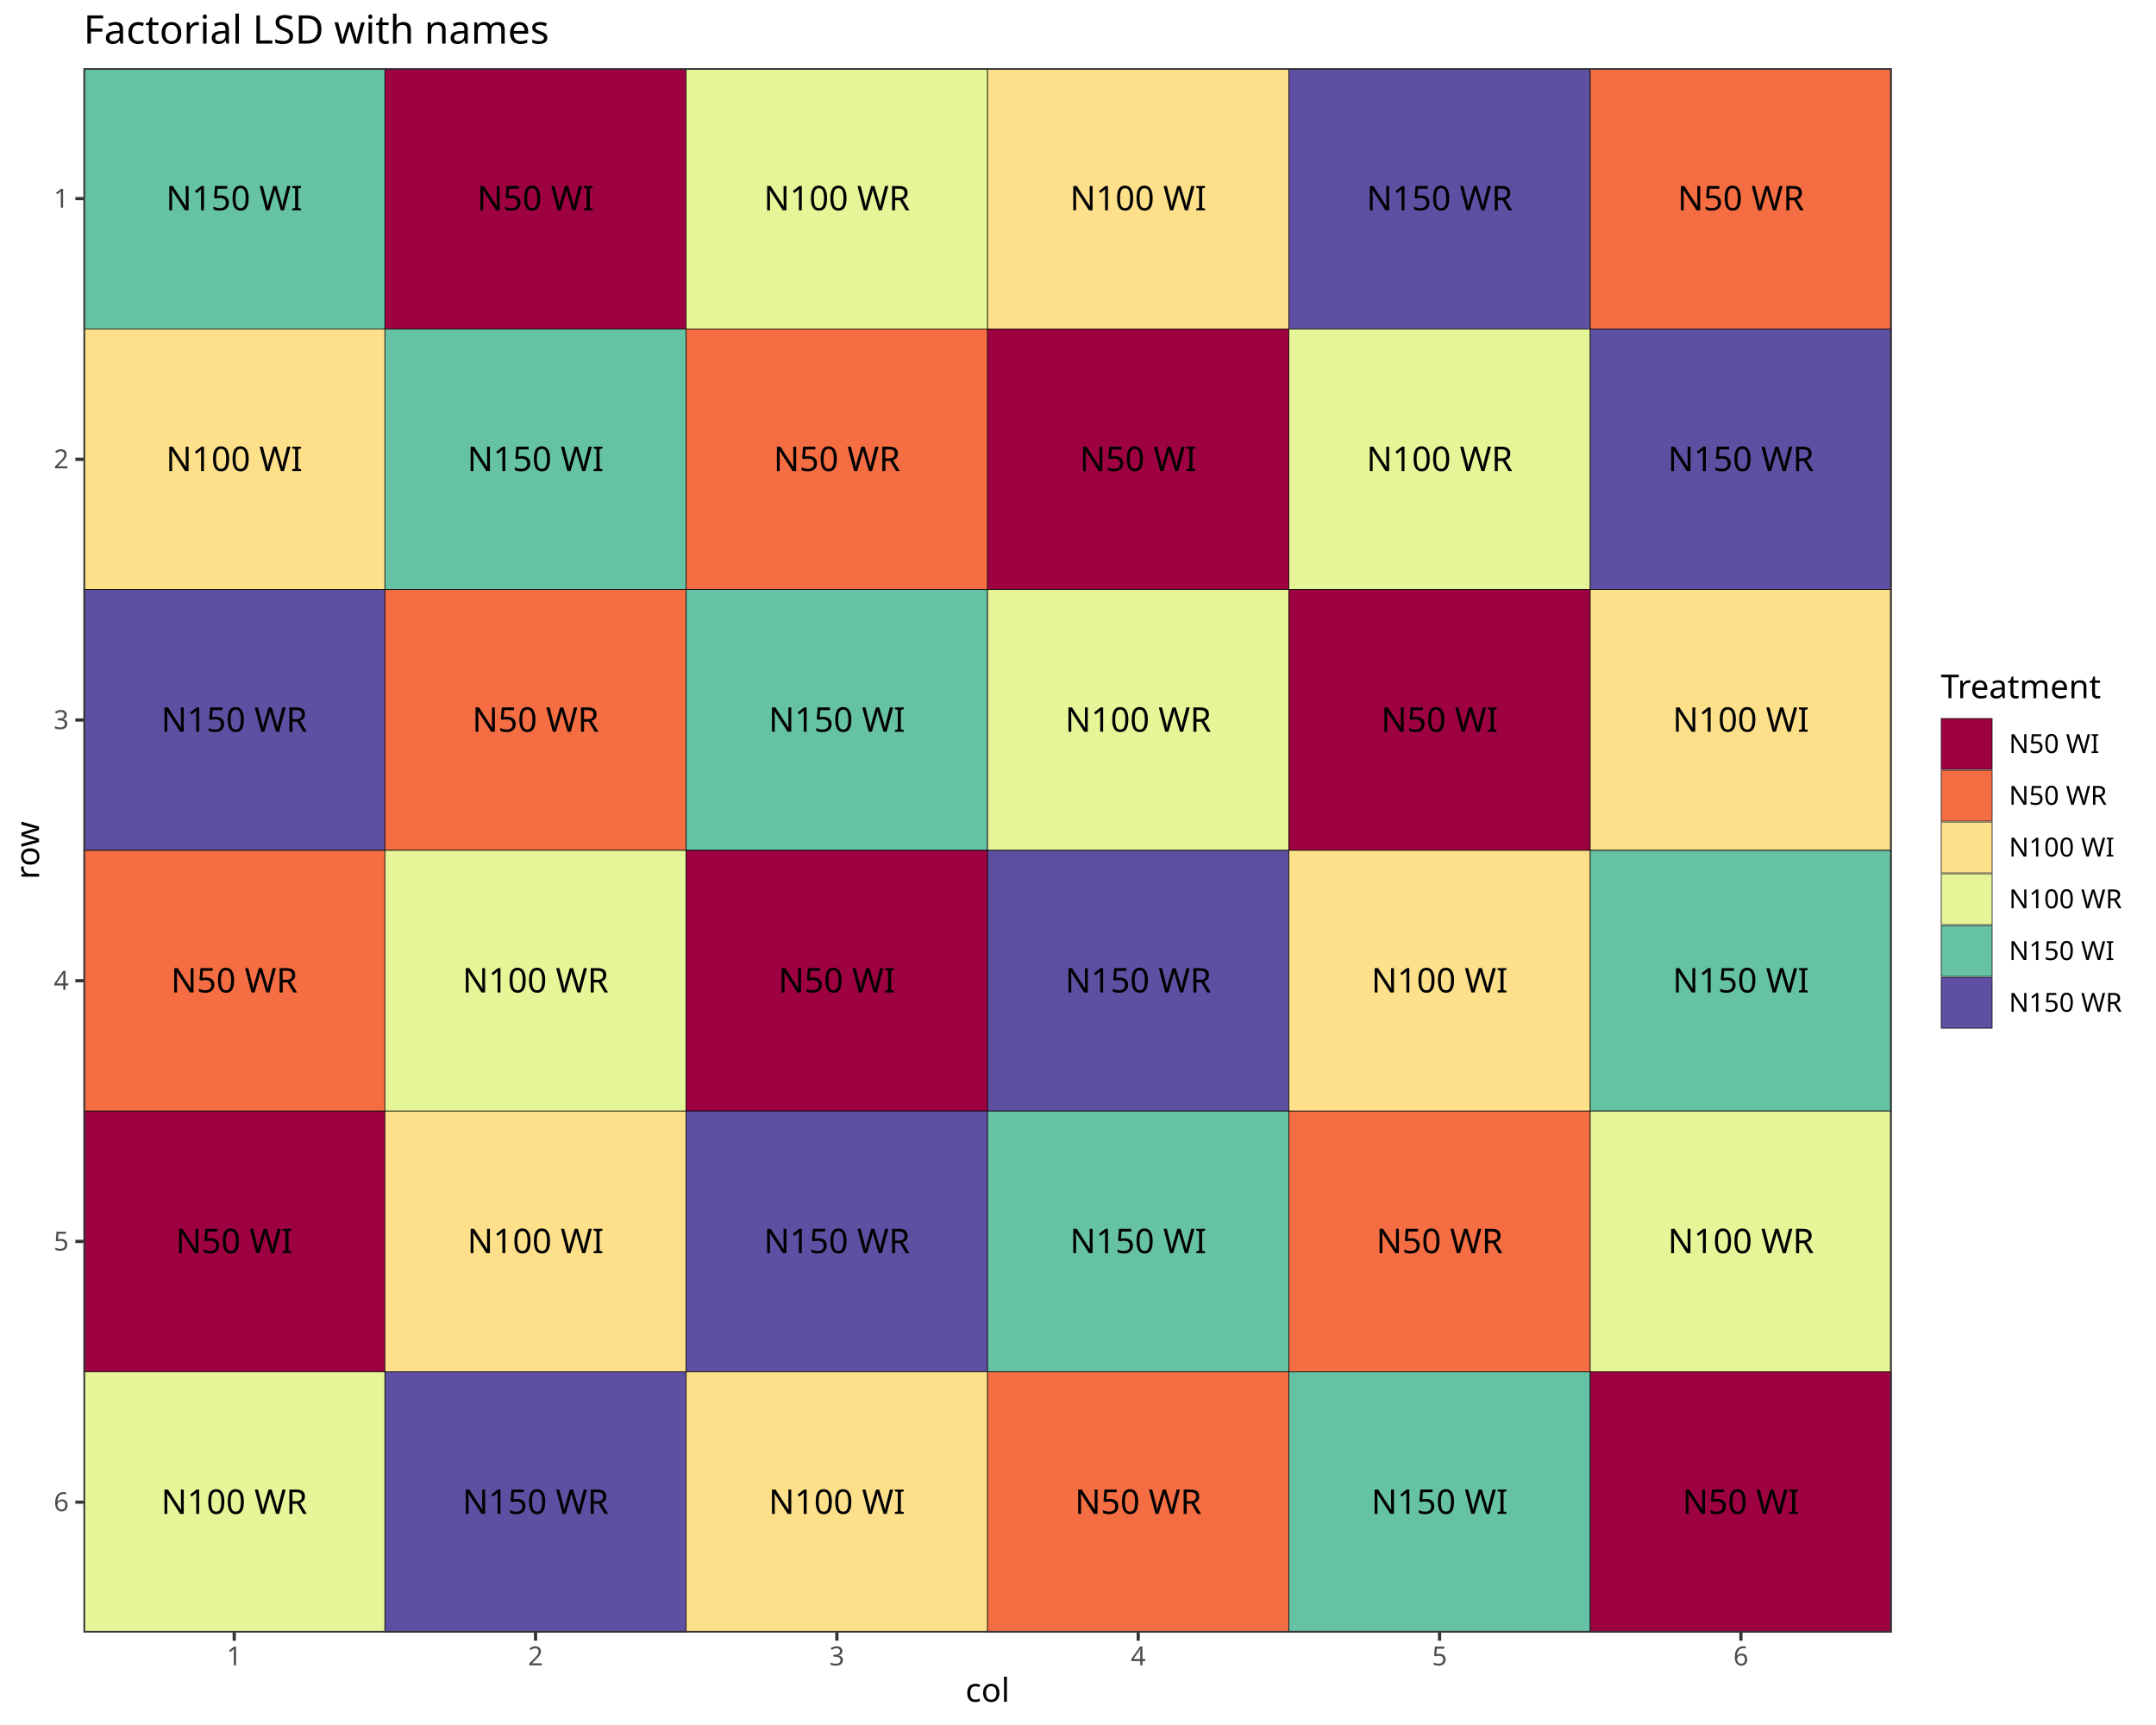
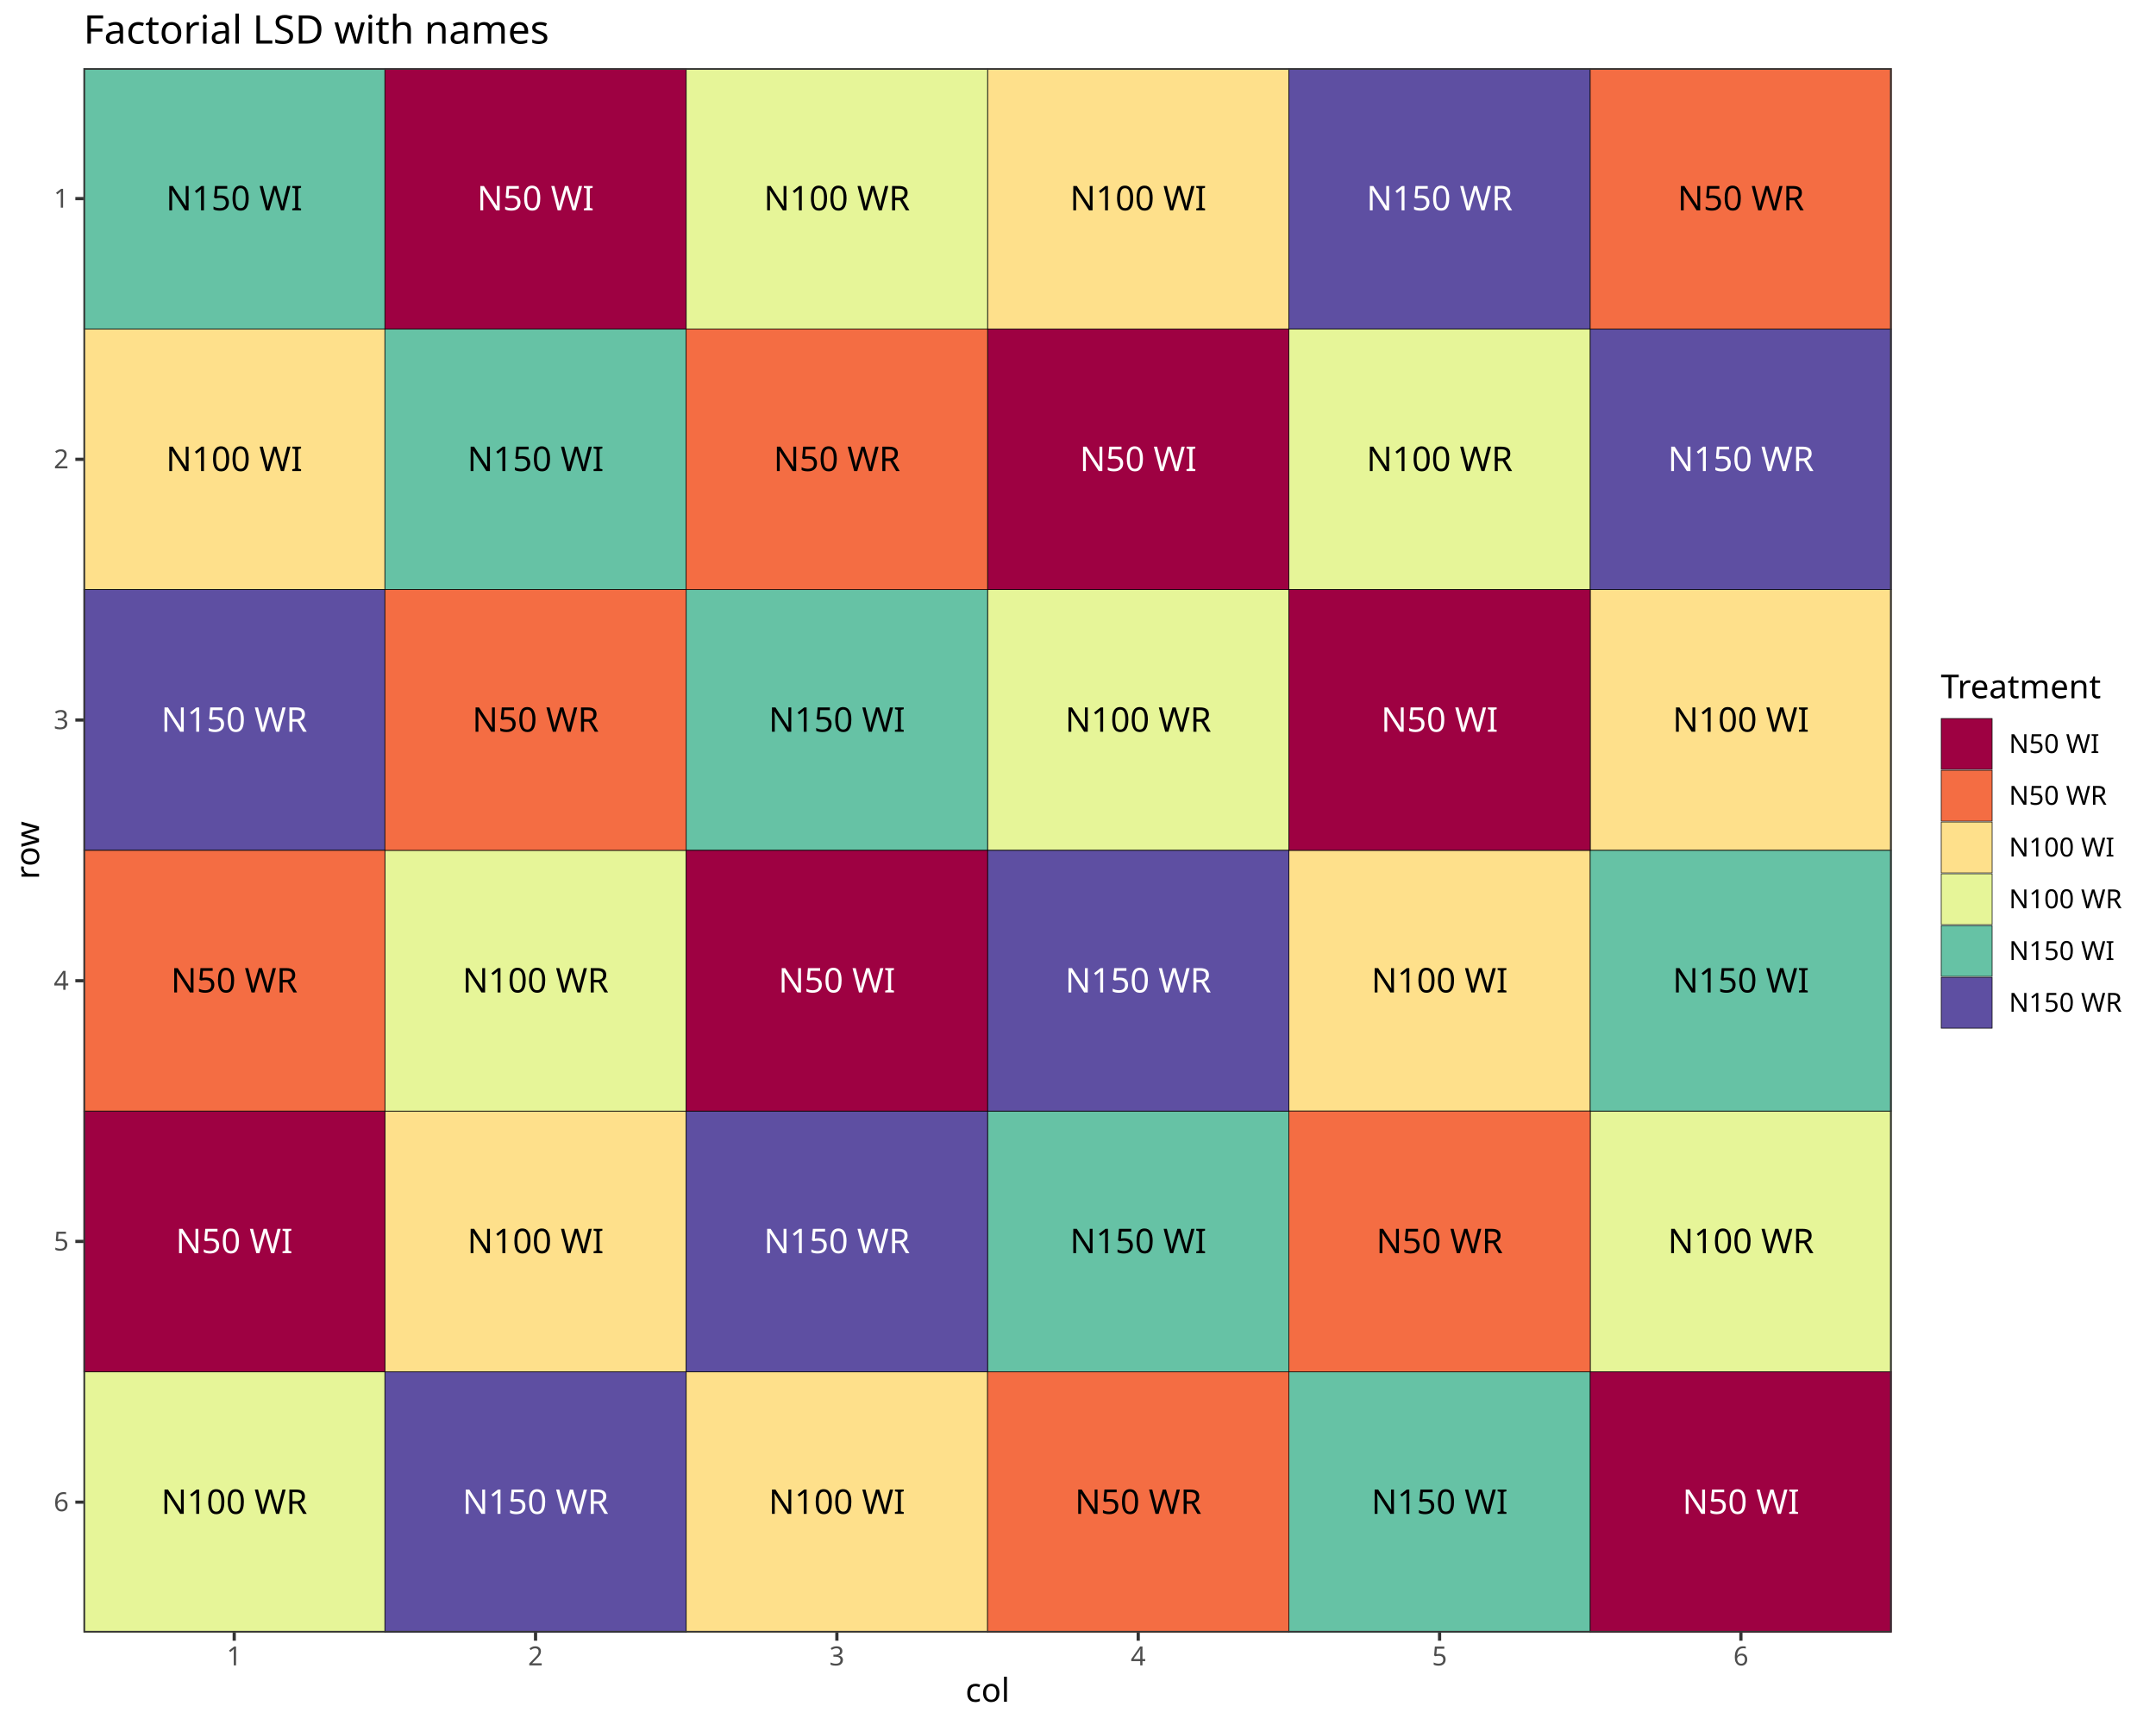
<svg xmlns="http://www.w3.org/2000/svg" class="svglite" data-engine-version="2.0" width="720.00pt" height="576.00pt" viewBox="0 0 720.00 576.00">
  <defs>
    <style type="text/css">
    .svglite line, .svglite polyline, .svglite polygon, .svglite path, .svglite rect, .svglite circle {
      fill: none;
      stroke: #000000;
      stroke-linecap: round;
      stroke-linejoin: round;
      stroke-miterlimit: 10.00;
    }
  </style>
  </defs>
  <rect width="100%" height="100%" style="stroke: none; fill: #FFFFFF;" />
  <defs>
    <clipPath id="cpMC4wMHw3MjAuMDB8MC4wMHw1NzYuMDA=">
      <rect x="0.00" y="0.00" width="720.00" height="576.00" />
    </clipPath>
  </defs>
  <g clip-path="url(#cpMC4wMHw3MjAuMDB8MC4wMHw1NzYuMDA=)">
    <rect x="0.00" y="0.00" width="720.00" height="576.00" style="stroke-width: 1.07; stroke: #FFFFFF; fill: #FFFFFF;" />
  </g>
  <defs>
    <clipPath id="cpMjcuOTB8NjMxLjcwfDIyLjc4fDU0NS4xMQ==">
      <rect x="27.90" y="22.78" width="603.80" height="522.33" />
    </clipPath>
  </defs>
  <g clip-path="url(#cpMjcuOTB8NjMxLjcwfDIyLjc4fDU0NS4xMQ==)">
    <rect x="27.90" y="22.78" width="603.80" height="522.33" style="stroke-width: 1.07; stroke: none; fill: #FFFFFF;" />
    <polyline points="27.90,22.78 631.70,22.78 " style="stroke-width: 0.53; stroke: #EBEBEB; stroke-linecap: butt;" />
    <polyline points="27.90,109.84 631.70,109.84 " style="stroke-width: 0.53; stroke: #EBEBEB; stroke-linecap: butt;" />
    <polyline points="27.90,196.89 631.70,196.89 " style="stroke-width: 0.53; stroke: #EBEBEB; stroke-linecap: butt;" />
    <polyline points="27.90,283.95 631.70,283.95 " style="stroke-width: 0.53; stroke: #EBEBEB; stroke-linecap: butt;" />
    <polyline points="27.90,371.00 631.70,371.00 " style="stroke-width: 0.53; stroke: #EBEBEB; stroke-linecap: butt;" />
    <polyline points="27.90,458.06 631.70,458.06 " style="stroke-width: 0.53; stroke: #EBEBEB; stroke-linecap: butt;" />
    <polyline points="27.90,545.11 631.70,545.11 " style="stroke-width: 0.53; stroke: #EBEBEB; stroke-linecap: butt;" />
    <polyline points="27.90,545.11 27.90,22.78 " style="stroke-width: 0.53; stroke: #EBEBEB; stroke-linecap: butt;" />
    <polyline points="128.53,545.11 128.53,22.78 " style="stroke-width: 0.53; stroke: #EBEBEB; stroke-linecap: butt;" />
    <polyline points="229.16,545.11 229.16,22.78 " style="stroke-width: 0.53; stroke: #EBEBEB; stroke-linecap: butt;" />
    <polyline points="329.80,545.11 329.80,22.78 " style="stroke-width: 0.53; stroke: #EBEBEB; stroke-linecap: butt;" />
    <polyline points="430.43,545.11 430.43,22.78 " style="stroke-width: 0.53; stroke: #EBEBEB; stroke-linecap: butt;" />
    <polyline points="531.06,545.11 531.06,22.78 " style="stroke-width: 0.53; stroke: #EBEBEB; stroke-linecap: butt;" />
    <polyline points="631.70,545.11 631.70,22.78 " style="stroke-width: 0.53; stroke: #EBEBEB; stroke-linecap: butt;" />
    <polyline points="27.90,66.31 631.70,66.31 " style="stroke-width: 1.07; stroke: #EBEBEB; stroke-linecap: butt;" />
    <polyline points="27.90,153.37 631.70,153.37 " style="stroke-width: 1.07; stroke: #EBEBEB; stroke-linecap: butt;" />
    <polyline points="27.90,240.42 631.70,240.42 " style="stroke-width: 1.07; stroke: #EBEBEB; stroke-linecap: butt;" />
    <polyline points="27.90,327.48 631.70,327.48 " style="stroke-width: 1.07; stroke: #EBEBEB; stroke-linecap: butt;" />
    <polyline points="27.90,414.53 631.70,414.53 " style="stroke-width: 1.07; stroke: #EBEBEB; stroke-linecap: butt;" />
    <polyline points="27.90,501.59 631.70,501.59 " style="stroke-width: 1.07; stroke: #EBEBEB; stroke-linecap: butt;" />
    <polyline points="78.22,545.11 78.22,22.78 " style="stroke-width: 1.07; stroke: #EBEBEB; stroke-linecap: butt;" />
    <polyline points="178.85,545.11 178.85,22.78 " style="stroke-width: 1.07; stroke: #EBEBEB; stroke-linecap: butt;" />
    <polyline points="279.48,545.11 279.48,22.78 " style="stroke-width: 1.07; stroke: #EBEBEB; stroke-linecap: butt;" />
    <polyline points="380.11,545.11 380.11,22.78 " style="stroke-width: 1.07; stroke: #EBEBEB; stroke-linecap: butt;" />
    <polyline points="480.75,545.11 480.75,22.78 " style="stroke-width: 1.07; stroke: #EBEBEB; stroke-linecap: butt;" />
    <polyline points="581.38,545.11 581.38,22.78 " style="stroke-width: 1.07; stroke: #EBEBEB; stroke-linecap: butt;" />
+     <rect x="531.06" y="196.89" width="100.63" height="87.05" style="stroke-width: 0.21; stroke-linecap: butt; stroke-linejoin: miter; fill: #FEE08B;" />
+     <rect x="329.80" y="22.78" width="100.63" height="87.05" style="stroke-width: 0.21; stroke-linecap: butt; stroke-linejoin: miter; fill: #FEE08B;" />
+     <rect x="128.53" y="371.00" width="100.63" height="87.05" style="stroke-width: 0.21; stroke-linecap: butt; stroke-linejoin: miter; fill: #FEE08B;" />
+     <rect x="229.16" y="458.06" width="100.63" height="87.05" style="stroke-width: 0.21; stroke-linecap: butt; stroke-linejoin: miter; fill: #FEE08B;" />
+     <rect x="27.90" y="109.84" width="100.63" height="87.05" style="stroke-width: 0.21; stroke-linecap: butt; stroke-linejoin: miter; fill: #FEE08B;" />
+     <rect x="430.43" y="283.95" width="100.63" height="87.05" style="stroke-width: 0.21; stroke-linecap: butt; stroke-linejoin: miter; fill: #FEE08B;" />
+     <rect x="27.90" y="458.06" width="100.63" height="87.05" style="stroke-width: 0.21; stroke-linecap: butt; stroke-linejoin: miter; fill: #E6F598;" />
+     <rect x="229.16" y="22.78" width="100.63" height="87.05" style="stroke-width: 0.21; stroke-linecap: butt; stroke-linejoin: miter; fill: #E6F598;" />
+     <rect x="531.06" y="371.00" width="100.63" height="87.05" style="stroke-width: 0.21; stroke-linecap: butt; stroke-linejoin: miter; fill: #E6F598;" />
+     <rect x="128.53" y="283.95" width="100.63" height="87.05" style="stroke-width: 0.21; stroke-linecap: butt; stroke-linejoin: miter; fill: #E6F598;" />
+     <rect x="329.80" y="196.89" width="100.63" height="87.05" style="stroke-width: 0.21; stroke-linecap: butt; stroke-linejoin: miter; fill: #E6F598;" />
+     <rect x="430.43" y="109.84" width="100.63" height="87.05" style="stroke-width: 0.21; stroke-linecap: butt; stroke-linejoin: miter; fill: #E6F598;" />
    <rect x="27.90" y="22.78" width="100.63" height="87.05" style="stroke-width: 0.21; stroke-linecap: butt; stroke-linejoin: miter; fill: #66C2A5;" />
-     <rect x="128.53" y="22.78" width="100.63" height="87.05" style="stroke-width: 0.21; stroke-linecap: butt; stroke-linejoin: miter; fill: #9E0142;" />
-     <rect x="229.16" y="22.78" width="100.63" height="87.05" style="stroke-width: 0.21; stroke-linecap: butt; stroke-linejoin: miter; fill: #E6F598;" />
-     <rect x="329.80" y="22.78" width="100.63" height="87.05" style="stroke-width: 0.21; stroke-linecap: butt; stroke-linejoin: miter; fill: #FEE08B;" />
+     <rect x="229.16" y="196.89" width="100.63" height="87.05" style="stroke-width: 0.21; stroke-linecap: butt; stroke-linejoin: miter; fill: #66C2A5;" />
+     <rect x="531.06" y="283.95" width="100.63" height="87.05" style="stroke-width: 0.21; stroke-linecap: butt; stroke-linejoin: miter; fill: #66C2A5;" />
+     <rect x="128.53" y="109.84" width="100.63" height="87.05" style="stroke-width: 0.21; stroke-linecap: butt; stroke-linejoin: miter; fill: #66C2A5;" />
+     <rect x="430.43" y="458.06" width="100.63" height="87.05" style="stroke-width: 0.21; stroke-linecap: butt; stroke-linejoin: miter; fill: #66C2A5;" />
+     <rect x="329.80" y="371.00" width="100.63" height="87.05" style="stroke-width: 0.21; stroke-linecap: butt; stroke-linejoin: miter; fill: #66C2A5;" />
+     <rect x="128.53" y="458.06" width="100.63" height="87.05" style="stroke-width: 0.21; stroke-linecap: butt; stroke-linejoin: miter; fill: #5E4FA2;" />
+     <rect x="229.16" y="371.00" width="100.63" height="87.05" style="stroke-width: 0.21; stroke-linecap: butt; stroke-linejoin: miter; fill: #5E4FA2;" />
    <rect x="430.43" y="22.78" width="100.63" height="87.05" style="stroke-width: 0.21; stroke-linecap: butt; stroke-linejoin: miter; fill: #5E4FA2;" />
-     <rect x="531.06" y="22.78" width="100.63" height="87.05" style="stroke-width: 0.21; stroke-linecap: butt; stroke-linejoin: miter; fill: #F46D43;" />
-     <rect x="27.90" y="109.84" width="100.63" height="87.05" style="stroke-width: 0.21; stroke-linecap: butt; stroke-linejoin: miter; fill: #FEE08B;" />
-     <rect x="128.53" y="109.84" width="100.63" height="87.05" style="stroke-width: 0.21; stroke-linecap: butt; stroke-linejoin: miter; fill: #66C2A5;" />
-     <rect x="229.16" y="109.84" width="100.63" height="87.05" style="stroke-width: 0.21; stroke-linecap: butt; stroke-linejoin: miter; fill: #F46D43;" />
-     <rect x="329.80" y="109.84" width="100.63" height="87.05" style="stroke-width: 0.21; stroke-linecap: butt; stroke-linejoin: miter; fill: #9E0142;" />
-     <rect x="430.43" y="109.84" width="100.63" height="87.05" style="stroke-width: 0.21; stroke-linecap: butt; stroke-linejoin: miter; fill: #E6F598;" />
+     <rect x="329.80" y="283.95" width="100.63" height="87.05" style="stroke-width: 0.21; stroke-linecap: butt; stroke-linejoin: miter; fill: #5E4FA2;" />
    <rect x="531.06" y="109.84" width="100.63" height="87.05" style="stroke-width: 0.21; stroke-linecap: butt; stroke-linejoin: miter; fill: #5E4FA2;" />
    <rect x="27.90" y="196.89" width="100.63" height="87.05" style="stroke-width: 0.21; stroke-linecap: butt; stroke-linejoin: miter; fill: #5E4FA2;" />
+     <rect x="329.80" y="109.84" width="100.63" height="87.05" style="stroke-width: 0.21; stroke-linecap: butt; stroke-linejoin: miter; fill: #9E0142;" />
+     <rect x="430.43" y="196.89" width="100.63" height="87.05" style="stroke-width: 0.21; stroke-linecap: butt; stroke-linejoin: miter; fill: #9E0142;" />
+     <rect x="229.16" y="283.95" width="100.63" height="87.05" style="stroke-width: 0.21; stroke-linecap: butt; stroke-linejoin: miter; fill: #9E0142;" />
+     <rect x="531.06" y="458.06" width="100.63" height="87.05" style="stroke-width: 0.21; stroke-linecap: butt; stroke-linejoin: miter; fill: #9E0142;" />
+     <rect x="27.90" y="371.00" width="100.63" height="87.05" style="stroke-width: 0.21; stroke-linecap: butt; stroke-linejoin: miter; fill: #9E0142;" />
+     <rect x="128.53" y="22.78" width="100.63" height="87.05" style="stroke-width: 0.21; stroke-linecap: butt; stroke-linejoin: miter; fill: #9E0142;" />
+     <rect x="531.06" y="22.78" width="100.63" height="87.05" style="stroke-width: 0.21; stroke-linecap: butt; stroke-linejoin: miter; fill: #F46D43;" />
    <rect x="128.53" y="196.89" width="100.63" height="87.05" style="stroke-width: 0.21; stroke-linecap: butt; stroke-linejoin: miter; fill: #F46D43;" />
-     <rect x="229.16" y="196.89" width="100.63" height="87.05" style="stroke-width: 0.21; stroke-linecap: butt; stroke-linejoin: miter; fill: #66C2A5;" />
-     <rect x="329.80" y="196.89" width="100.63" height="87.05" style="stroke-width: 0.21; stroke-linecap: butt; stroke-linejoin: miter; fill: #E6F598;" />
-     <rect x="430.43" y="196.89" width="100.63" height="87.05" style="stroke-width: 0.21; stroke-linecap: butt; stroke-linejoin: miter; fill: #9E0142;" />
-     <rect x="531.06" y="196.89" width="100.63" height="87.05" style="stroke-width: 0.21; stroke-linecap: butt; stroke-linejoin: miter; fill: #FEE08B;" />
+     <rect x="430.43" y="371.00" width="100.63" height="87.05" style="stroke-width: 0.21; stroke-linecap: butt; stroke-linejoin: miter; fill: #F46D43;" />
+     <rect x="329.80" y="458.06" width="100.63" height="87.05" style="stroke-width: 0.21; stroke-linecap: butt; stroke-linejoin: miter; fill: #F46D43;" />
+     <rect x="229.16" y="109.84" width="100.63" height="87.05" style="stroke-width: 0.21; stroke-linecap: butt; stroke-linejoin: miter; fill: #F46D43;" />
    <rect x="27.90" y="283.95" width="100.63" height="87.05" style="stroke-width: 0.21; stroke-linecap: butt; stroke-linejoin: miter; fill: #F46D43;" />
-     <rect x="128.53" y="283.95" width="100.63" height="87.05" style="stroke-width: 0.21; stroke-linecap: butt; stroke-linejoin: miter; fill: #E6F598;" />
-     <rect x="229.16" y="283.95" width="100.63" height="87.05" style="stroke-width: 0.21; stroke-linecap: butt; stroke-linejoin: miter; fill: #9E0142;" />
-     <rect x="329.80" y="283.95" width="100.63" height="87.05" style="stroke-width: 0.21; stroke-linecap: butt; stroke-linejoin: miter; fill: #5E4FA2;" />
-     <rect x="430.43" y="283.95" width="100.63" height="87.05" style="stroke-width: 0.21; stroke-linecap: butt; stroke-linejoin: miter; fill: #FEE08B;" />
-     <rect x="531.06" y="283.95" width="100.63" height="87.05" style="stroke-width: 0.21; stroke-linecap: butt; stroke-linejoin: miter; fill: #66C2A5;" />
-     <rect x="27.90" y="371.00" width="100.63" height="87.05" style="stroke-width: 0.21; stroke-linecap: butt; stroke-linejoin: miter; fill: #9E0142;" />
-     <rect x="128.53" y="371.00" width="100.63" height="87.05" style="stroke-width: 0.21; stroke-linecap: butt; stroke-linejoin: miter; fill: #FEE08B;" />
-     <rect x="229.16" y="371.00" width="100.63" height="87.05" style="stroke-width: 0.21; stroke-linecap: butt; stroke-linejoin: miter; fill: #5E4FA2;" />
-     <rect x="329.80" y="371.00" width="100.63" height="87.05" style="stroke-width: 0.21; stroke-linecap: butt; stroke-linejoin: miter; fill: #66C2A5;" />
-     <rect x="430.43" y="371.00" width="100.63" height="87.05" style="stroke-width: 0.21; stroke-linecap: butt; stroke-linejoin: miter; fill: #F46D43;" />
-     <rect x="531.06" y="371.00" width="100.63" height="87.05" style="stroke-width: 0.21; stroke-linecap: butt; stroke-linejoin: miter; fill: #E6F598;" />
-     <rect x="27.90" y="458.06" width="100.63" height="87.05" style="stroke-width: 0.21; stroke-linecap: butt; stroke-linejoin: miter; fill: #E6F598;" />
-     <rect x="128.53" y="458.06" width="100.63" height="87.05" style="stroke-width: 0.21; stroke-linecap: butt; stroke-linejoin: miter; fill: #5E4FA2;" />
-     <rect x="229.16" y="458.06" width="100.63" height="87.05" style="stroke-width: 0.21; stroke-linecap: butt; stroke-linejoin: miter; fill: #FEE08B;" />
-     <rect x="329.80" y="458.06" width="100.63" height="87.05" style="stroke-width: 0.21; stroke-linecap: butt; stroke-linejoin: miter; fill: #F46D43;" />
-     <rect x="430.43" y="458.06" width="100.63" height="87.05" style="stroke-width: 0.21; stroke-linecap: butt; stroke-linejoin: miter; fill: #66C2A5;" />
-     <rect x="531.06" y="458.06" width="100.63" height="87.05" style="stroke-width: 0.21; stroke-linecap: butt; stroke-linejoin: miter; fill: #9E0142;" />
+     <text x="581.38" y="244.34" text-anchor="middle" style="font-size: 11.38px; font-family: sans;" textLength="44.28px" lengthAdjust="spacingAndGlyphs">N100 WI</text>
+     <text x="380.11" y="70.23" text-anchor="middle" style="font-size: 11.38px; font-family: sans;" textLength="44.28px" lengthAdjust="spacingAndGlyphs">N100 WI</text>
+     <text x="178.85" y="418.45" text-anchor="middle" style="font-size: 11.38px; font-family: sans;" textLength="44.28px" lengthAdjust="spacingAndGlyphs">N100 WI</text>
+     <text x="279.48" y="505.50" text-anchor="middle" style="font-size: 11.38px; font-family: sans;" textLength="44.28px" lengthAdjust="spacingAndGlyphs">N100 WI</text>
+     <text x="78.22" y="157.28" text-anchor="middle" style="font-size: 11.38px; font-family: sans;" textLength="44.28px" lengthAdjust="spacingAndGlyphs">N100 WI</text>
+     <text x="480.75" y="331.39" text-anchor="middle" style="font-size: 11.38px; font-family: sans;" textLength="44.28px" lengthAdjust="spacingAndGlyphs">N100 WI</text>
+     <text x="78.22" y="505.50" text-anchor="middle" style="font-size: 11.38px; font-family: sans;" textLength="49.34px" lengthAdjust="spacingAndGlyphs">N100 WR</text>
+     <text x="279.48" y="70.23" text-anchor="middle" style="font-size: 11.38px; font-family: sans;" textLength="49.34px" lengthAdjust="spacingAndGlyphs">N100 WR</text>
+     <text x="581.38" y="418.45" text-anchor="middle" style="font-size: 11.38px; font-family: sans;" textLength="49.34px" lengthAdjust="spacingAndGlyphs">N100 WR</text>
+     <text x="178.85" y="331.39" text-anchor="middle" style="font-size: 11.38px; font-family: sans;" textLength="49.34px" lengthAdjust="spacingAndGlyphs">N100 WR</text>
+     <text x="380.11" y="244.34" text-anchor="middle" style="font-size: 11.38px; font-family: sans;" textLength="49.34px" lengthAdjust="spacingAndGlyphs">N100 WR</text>
+     <text x="480.75" y="157.28" text-anchor="middle" style="font-size: 11.38px; font-family: sans;" textLength="49.34px" lengthAdjust="spacingAndGlyphs">N100 WR</text>
    <text x="78.22" y="70.23" text-anchor="middle" style="font-size: 11.38px; font-family: sans;" textLength="44.28px" lengthAdjust="spacingAndGlyphs">N150 WI</text>
-     <text x="178.85" y="70.23" text-anchor="middle" style="font-size: 11.38px; font-family: sans;" textLength="37.95px" lengthAdjust="spacingAndGlyphs">N50 WI</text>
-     <text x="279.48" y="70.23" text-anchor="middle" style="font-size: 11.38px; font-family: sans;" textLength="49.34px" lengthAdjust="spacingAndGlyphs">N100 WR</text>
-     <text x="380.11" y="70.23" text-anchor="middle" style="font-size: 11.38px; font-family: sans;" textLength="44.28px" lengthAdjust="spacingAndGlyphs">N100 WI</text>
-     <text x="480.75" y="70.23" text-anchor="middle" style="font-size: 11.38px; font-family: sans;" textLength="49.34px" lengthAdjust="spacingAndGlyphs">N150 WR</text>
+     <text x="279.48" y="244.34" text-anchor="middle" style="font-size: 11.38px; font-family: sans;" textLength="44.28px" lengthAdjust="spacingAndGlyphs">N150 WI</text>
+     <text x="581.38" y="331.39" text-anchor="middle" style="font-size: 11.38px; font-family: sans;" textLength="44.28px" lengthAdjust="spacingAndGlyphs">N150 WI</text>
+     <text x="178.85" y="157.28" text-anchor="middle" style="font-size: 11.38px; font-family: sans;" textLength="44.28px" lengthAdjust="spacingAndGlyphs">N150 WI</text>
+     <text x="480.75" y="505.50" text-anchor="middle" style="font-size: 11.38px; font-family: sans;" textLength="44.28px" lengthAdjust="spacingAndGlyphs">N150 WI</text>
+     <text x="380.11" y="418.45" text-anchor="middle" style="font-size: 11.38px; font-family: sans;" textLength="44.28px" lengthAdjust="spacingAndGlyphs">N150 WI</text>
+     <text x="178.85" y="505.50" text-anchor="middle" style="font-size: 11.38px; fill: #FFFFFF; font-family: sans;" textLength="49.34px" lengthAdjust="spacingAndGlyphs">N150 WR</text>
+     <text x="279.48" y="418.45" text-anchor="middle" style="font-size: 11.38px; fill: #FFFFFF; font-family: sans;" textLength="49.34px" lengthAdjust="spacingAndGlyphs">N150 WR</text>
+     <text x="480.75" y="70.23" text-anchor="middle" style="font-size: 11.38px; fill: #FFFFFF; font-family: sans;" textLength="49.34px" lengthAdjust="spacingAndGlyphs">N150 WR</text>
+     <text x="380.11" y="331.39" text-anchor="middle" style="font-size: 11.38px; fill: #FFFFFF; font-family: sans;" textLength="49.34px" lengthAdjust="spacingAndGlyphs">N150 WR</text>
+     <text x="581.38" y="157.28" text-anchor="middle" style="font-size: 11.38px; fill: #FFFFFF; font-family: sans;" textLength="49.34px" lengthAdjust="spacingAndGlyphs">N150 WR</text>
+     <text x="78.22" y="244.34" text-anchor="middle" style="font-size: 11.38px; fill: #FFFFFF; font-family: sans;" textLength="49.34px" lengthAdjust="spacingAndGlyphs">N150 WR</text>
+     <text x="380.11" y="157.28" text-anchor="middle" style="font-size: 11.38px; fill: #FFFFFF; font-family: sans;" textLength="37.95px" lengthAdjust="spacingAndGlyphs">N50 WI</text>
+     <text x="480.75" y="244.34" text-anchor="middle" style="font-size: 11.38px; fill: #FFFFFF; font-family: sans;" textLength="37.95px" lengthAdjust="spacingAndGlyphs">N50 WI</text>
+     <text x="279.48" y="331.39" text-anchor="middle" style="font-size: 11.38px; fill: #FFFFFF; font-family: sans;" textLength="37.95px" lengthAdjust="spacingAndGlyphs">N50 WI</text>
+     <text x="581.38" y="505.50" text-anchor="middle" style="font-size: 11.38px; fill: #FFFFFF; font-family: sans;" textLength="37.95px" lengthAdjust="spacingAndGlyphs">N50 WI</text>
+     <text x="78.22" y="418.45" text-anchor="middle" style="font-size: 11.38px; fill: #FFFFFF; font-family: sans;" textLength="37.95px" lengthAdjust="spacingAndGlyphs">N50 WI</text>
+     <text x="178.85" y="70.23" text-anchor="middle" style="font-size: 11.38px; fill: #FFFFFF; font-family: sans;" textLength="37.95px" lengthAdjust="spacingAndGlyphs">N50 WI</text>
    <text x="581.38" y="70.23" text-anchor="middle" style="font-size: 11.38px; font-family: sans;" textLength="43.01px" lengthAdjust="spacingAndGlyphs">N50 WR</text>
-     <text x="78.22" y="157.28" text-anchor="middle" style="font-size: 11.38px; font-family: sans;" textLength="44.28px" lengthAdjust="spacingAndGlyphs">N100 WI</text>
-     <text x="178.85" y="157.28" text-anchor="middle" style="font-size: 11.38px; font-family: sans;" textLength="44.28px" lengthAdjust="spacingAndGlyphs">N150 WI</text>
+     <text x="178.85" y="244.34" text-anchor="middle" style="font-size: 11.38px; font-family: sans;" textLength="43.01px" lengthAdjust="spacingAndGlyphs">N50 WR</text>
+     <text x="480.75" y="418.45" text-anchor="middle" style="font-size: 11.38px; font-family: sans;" textLength="43.01px" lengthAdjust="spacingAndGlyphs">N50 WR</text>
+     <text x="380.11" y="505.50" text-anchor="middle" style="font-size: 11.38px; font-family: sans;" textLength="43.01px" lengthAdjust="spacingAndGlyphs">N50 WR</text>
    <text x="279.48" y="157.28" text-anchor="middle" style="font-size: 11.38px; font-family: sans;" textLength="43.01px" lengthAdjust="spacingAndGlyphs">N50 WR</text>
-     <text x="380.11" y="157.28" text-anchor="middle" style="font-size: 11.38px; font-family: sans;" textLength="37.95px" lengthAdjust="spacingAndGlyphs">N50 WI</text>
-     <text x="480.75" y="157.28" text-anchor="middle" style="font-size: 11.38px; font-family: sans;" textLength="49.34px" lengthAdjust="spacingAndGlyphs">N100 WR</text>
-     <text x="581.38" y="157.28" text-anchor="middle" style="font-size: 11.38px; font-family: sans;" textLength="49.34px" lengthAdjust="spacingAndGlyphs">N150 WR</text>
-     <text x="78.22" y="244.34" text-anchor="middle" style="font-size: 11.38px; font-family: sans;" textLength="49.34px" lengthAdjust="spacingAndGlyphs">N150 WR</text>
-     <text x="178.85" y="244.34" text-anchor="middle" style="font-size: 11.38px; font-family: sans;" textLength="43.01px" lengthAdjust="spacingAndGlyphs">N50 WR</text>
-     <text x="279.48" y="244.34" text-anchor="middle" style="font-size: 11.38px; font-family: sans;" textLength="44.28px" lengthAdjust="spacingAndGlyphs">N150 WI</text>
-     <text x="380.11" y="244.34" text-anchor="middle" style="font-size: 11.38px; font-family: sans;" textLength="49.34px" lengthAdjust="spacingAndGlyphs">N100 WR</text>
-     <text x="480.75" y="244.34" text-anchor="middle" style="font-size: 11.38px; font-family: sans;" textLength="37.95px" lengthAdjust="spacingAndGlyphs">N50 WI</text>
-     <text x="581.38" y="244.34" text-anchor="middle" style="font-size: 11.38px; font-family: sans;" textLength="44.28px" lengthAdjust="spacingAndGlyphs">N100 WI</text>
    <text x="78.22" y="331.39" text-anchor="middle" style="font-size: 11.38px; font-family: sans;" textLength="43.01px" lengthAdjust="spacingAndGlyphs">N50 WR</text>
-     <text x="178.85" y="331.39" text-anchor="middle" style="font-size: 11.38px; font-family: sans;" textLength="49.34px" lengthAdjust="spacingAndGlyphs">N100 WR</text>
-     <text x="279.48" y="331.39" text-anchor="middle" style="font-size: 11.38px; font-family: sans;" textLength="37.95px" lengthAdjust="spacingAndGlyphs">N50 WI</text>
-     <text x="380.11" y="331.39" text-anchor="middle" style="font-size: 11.38px; font-family: sans;" textLength="49.34px" lengthAdjust="spacingAndGlyphs">N150 WR</text>
-     <text x="480.75" y="331.39" text-anchor="middle" style="font-size: 11.38px; font-family: sans;" textLength="44.28px" lengthAdjust="spacingAndGlyphs">N100 WI</text>
-     <text x="581.38" y="331.39" text-anchor="middle" style="font-size: 11.38px; font-family: sans;" textLength="44.28px" lengthAdjust="spacingAndGlyphs">N150 WI</text>
-     <text x="78.22" y="418.45" text-anchor="middle" style="font-size: 11.38px; font-family: sans;" textLength="37.95px" lengthAdjust="spacingAndGlyphs">N50 WI</text>
-     <text x="178.85" y="418.45" text-anchor="middle" style="font-size: 11.38px; font-family: sans;" textLength="44.28px" lengthAdjust="spacingAndGlyphs">N100 WI</text>
-     <text x="279.48" y="418.45" text-anchor="middle" style="font-size: 11.38px; font-family: sans;" textLength="49.34px" lengthAdjust="spacingAndGlyphs">N150 WR</text>
-     <text x="380.11" y="418.45" text-anchor="middle" style="font-size: 11.38px; font-family: sans;" textLength="44.28px" lengthAdjust="spacingAndGlyphs">N150 WI</text>
-     <text x="480.75" y="418.45" text-anchor="middle" style="font-size: 11.38px; font-family: sans;" textLength="43.01px" lengthAdjust="spacingAndGlyphs">N50 WR</text>
-     <text x="581.38" y="418.45" text-anchor="middle" style="font-size: 11.38px; font-family: sans;" textLength="49.34px" lengthAdjust="spacingAndGlyphs">N100 WR</text>
-     <text x="78.22" y="505.50" text-anchor="middle" style="font-size: 11.38px; font-family: sans;" textLength="49.34px" lengthAdjust="spacingAndGlyphs">N100 WR</text>
-     <text x="178.85" y="505.50" text-anchor="middle" style="font-size: 11.38px; font-family: sans;" textLength="49.34px" lengthAdjust="spacingAndGlyphs">N150 WR</text>
-     <text x="279.48" y="505.50" text-anchor="middle" style="font-size: 11.38px; font-family: sans;" textLength="44.28px" lengthAdjust="spacingAndGlyphs">N100 WI</text>
-     <text x="380.11" y="505.50" text-anchor="middle" style="font-size: 11.38px; font-family: sans;" textLength="43.01px" lengthAdjust="spacingAndGlyphs">N50 WR</text>
-     <text x="480.75" y="505.50" text-anchor="middle" style="font-size: 11.38px; font-family: sans;" textLength="44.28px" lengthAdjust="spacingAndGlyphs">N150 WI</text>
-     <text x="581.38" y="505.50" text-anchor="middle" style="font-size: 11.38px; font-family: sans;" textLength="37.95px" lengthAdjust="spacingAndGlyphs">N50 WI</text>
    <rect x="27.90" y="22.78" width="603.80" height="522.33" style="stroke-width: 1.07; stroke: #333333;" />
  </g>
  <g clip-path="url(#cpMC4wMHw3MjAuMDB8MC4wMHw1NzYuMDA=)">
    <text x="22.97" y="69.34" text-anchor="end" style="font-size: 8.80px; fill: #4D4D4D; font-family: sans;" textLength="4.89px" lengthAdjust="spacingAndGlyphs">1</text>
    <text x="22.97" y="156.39" text-anchor="end" style="font-size: 8.80px; fill: #4D4D4D; font-family: sans;" textLength="4.89px" lengthAdjust="spacingAndGlyphs">2</text>
    <text x="22.97" y="243.45" text-anchor="end" style="font-size: 8.80px; fill: #4D4D4D; font-family: sans;" textLength="4.89px" lengthAdjust="spacingAndGlyphs">3</text>
    <text x="22.97" y="330.50" text-anchor="end" style="font-size: 8.80px; fill: #4D4D4D; font-family: sans;" textLength="4.89px" lengthAdjust="spacingAndGlyphs">4</text>
    <text x="22.97" y="417.56" text-anchor="end" style="font-size: 8.80px; fill: #4D4D4D; font-family: sans;" textLength="4.89px" lengthAdjust="spacingAndGlyphs">5</text>
    <text x="22.97" y="504.61" text-anchor="end" style="font-size: 8.80px; fill: #4D4D4D; font-family: sans;" textLength="4.89px" lengthAdjust="spacingAndGlyphs">6</text>
    <polyline points="25.16,66.31 27.90,66.31 " style="stroke-width: 1.07; stroke: #333333; stroke-linecap: butt;" />
    <polyline points="25.16,153.37 27.90,153.37 " style="stroke-width: 1.07; stroke: #333333; stroke-linecap: butt;" />
    <polyline points="25.16,240.42 27.90,240.42 " style="stroke-width: 1.07; stroke: #333333; stroke-linecap: butt;" />
    <polyline points="25.16,327.48 27.90,327.48 " style="stroke-width: 1.07; stroke: #333333; stroke-linecap: butt;" />
    <polyline points="25.16,414.53 27.90,414.53 " style="stroke-width: 1.07; stroke: #333333; stroke-linecap: butt;" />
    <polyline points="25.16,501.59 27.90,501.59 " style="stroke-width: 1.07; stroke: #333333; stroke-linecap: butt;" />
    <polyline points="78.22,547.85 78.22,545.11 " style="stroke-width: 1.07; stroke: #333333; stroke-linecap: butt;" />
    <polyline points="178.85,547.85 178.85,545.11 " style="stroke-width: 1.07; stroke: #333333; stroke-linecap: butt;" />
    <polyline points="279.48,547.85 279.48,545.11 " style="stroke-width: 1.07; stroke: #333333; stroke-linecap: butt;" />
    <polyline points="380.11,547.85 380.11,545.11 " style="stroke-width: 1.07; stroke: #333333; stroke-linecap: butt;" />
    <polyline points="480.75,547.85 480.75,545.11 " style="stroke-width: 1.07; stroke: #333333; stroke-linecap: butt;" />
    <polyline points="581.38,547.85 581.38,545.11 " style="stroke-width: 1.07; stroke: #333333; stroke-linecap: butt;" />
    <text x="78.22" y="556.10" text-anchor="middle" style="font-size: 8.80px; fill: #4D4D4D; font-family: sans;" textLength="4.89px" lengthAdjust="spacingAndGlyphs">1</text>
    <text x="178.85" y="556.10" text-anchor="middle" style="font-size: 8.80px; fill: #4D4D4D; font-family: sans;" textLength="4.89px" lengthAdjust="spacingAndGlyphs">2</text>
    <text x="279.48" y="556.10" text-anchor="middle" style="font-size: 8.80px; fill: #4D4D4D; font-family: sans;" textLength="4.89px" lengthAdjust="spacingAndGlyphs">3</text>
    <text x="380.11" y="556.10" text-anchor="middle" style="font-size: 8.80px; fill: #4D4D4D; font-family: sans;" textLength="4.89px" lengthAdjust="spacingAndGlyphs">4</text>
    <text x="480.75" y="556.10" text-anchor="middle" style="font-size: 8.80px; fill: #4D4D4D; font-family: sans;" textLength="4.89px" lengthAdjust="spacingAndGlyphs">5</text>
    <text x="581.38" y="556.10" text-anchor="middle" style="font-size: 8.80px; fill: #4D4D4D; font-family: sans;" textLength="4.89px" lengthAdjust="spacingAndGlyphs">6</text>
    <text x="329.80" y="568.24" text-anchor="middle" style="font-size: 11.00px; font-family: sans;" textLength="14.06px" lengthAdjust="spacingAndGlyphs">col</text>
    <text transform="translate(13.05,283.95) rotate(-90)" text-anchor="middle" style="font-size: 11.00px; font-family: sans;" textLength="17.73px" lengthAdjust="spacingAndGlyphs">row</text>
    <rect x="642.65" y="218.96" width="71.87" height="129.97" style="stroke-width: 1.07; stroke: none; fill: #FFFFFF;" />
    <text x="648.13" y="233.15" style="font-size: 11.00px; font-family: sans;" textLength="50.13px" lengthAdjust="spacingAndGlyphs">Treatment</text>
    <rect x="648.13" y="239.77" width="17.28" height="17.28" style="stroke-width: 1.07; stroke: none; fill: #FFFFFF;" />
    <rect x="648.28" y="239.92" width="17.00" height="17.00" style="stroke-width: 0.21; stroke-linecap: butt; stroke-linejoin: miter; fill: #9E0142;" />
    <rect x="648.13" y="257.05" width="17.28" height="17.28" style="stroke-width: 1.07; stroke: none; fill: #FFFFFF;" />
    <rect x="648.28" y="257.20" width="17.00" height="17.00" style="stroke-width: 0.21; stroke-linecap: butt; stroke-linejoin: miter; fill: #F46D43;" />
    <rect x="648.13" y="274.33" width="17.28" height="17.28" style="stroke-width: 1.07; stroke: none; fill: #FFFFFF;" />
    <rect x="648.28" y="274.48" width="17.00" height="17.00" style="stroke-width: 0.21; stroke-linecap: butt; stroke-linejoin: miter; fill: #FEE08B;" />
    <rect x="648.13" y="291.61" width="17.28" height="17.28" style="stroke-width: 1.07; stroke: none; fill: #FFFFFF;" />
    <rect x="648.28" y="291.76" width="17.00" height="17.00" style="stroke-width: 0.21; stroke-linecap: butt; stroke-linejoin: miter; fill: #E6F598;" />
    <rect x="648.13" y="308.89" width="17.28" height="17.28" style="stroke-width: 1.07; stroke: none; fill: #FFFFFF;" />
    <rect x="648.28" y="309.04" width="17.00" height="17.00" style="stroke-width: 0.21; stroke-linecap: butt; stroke-linejoin: miter; fill: #66C2A5;" />
    <rect x="648.13" y="326.17" width="17.28" height="17.28" style="stroke-width: 1.07; stroke: none; fill: #FFFFFF;" />
    <rect x="648.28" y="326.32" width="17.00" height="17.00" style="stroke-width: 0.21; stroke-linecap: butt; stroke-linejoin: miter; fill: #5E4FA2;" />
    <text x="670.89" y="251.44" style="font-size: 8.80px; font-family: sans;" textLength="29.34px" lengthAdjust="spacingAndGlyphs">N50 WI</text>
    <text x="670.89" y="268.72" style="font-size: 8.80px; font-family: sans;" textLength="33.25px" lengthAdjust="spacingAndGlyphs">N50 WR</text>
    <text x="670.89" y="286.00" style="font-size: 8.80px; font-family: sans;" textLength="34.24px" lengthAdjust="spacingAndGlyphs">N100 WI</text>
    <text x="670.89" y="303.28" style="font-size: 8.80px; font-family: sans;" textLength="38.15px" lengthAdjust="spacingAndGlyphs">N100 WR</text>
    <text x="670.89" y="320.56" style="font-size: 8.80px; font-family: sans;" textLength="34.24px" lengthAdjust="spacingAndGlyphs">N150 WI</text>
    <text x="670.89" y="337.84" style="font-size: 8.80px; font-family: sans;" textLength="38.15px" lengthAdjust="spacingAndGlyphs">N150 WR</text>
    <text x="27.90" y="14.56" style="font-size: 13.20px; font-family: sans;" textLength="150.41px" lengthAdjust="spacingAndGlyphs">Factorial LSD with names</text>
  </g>
</svg>
